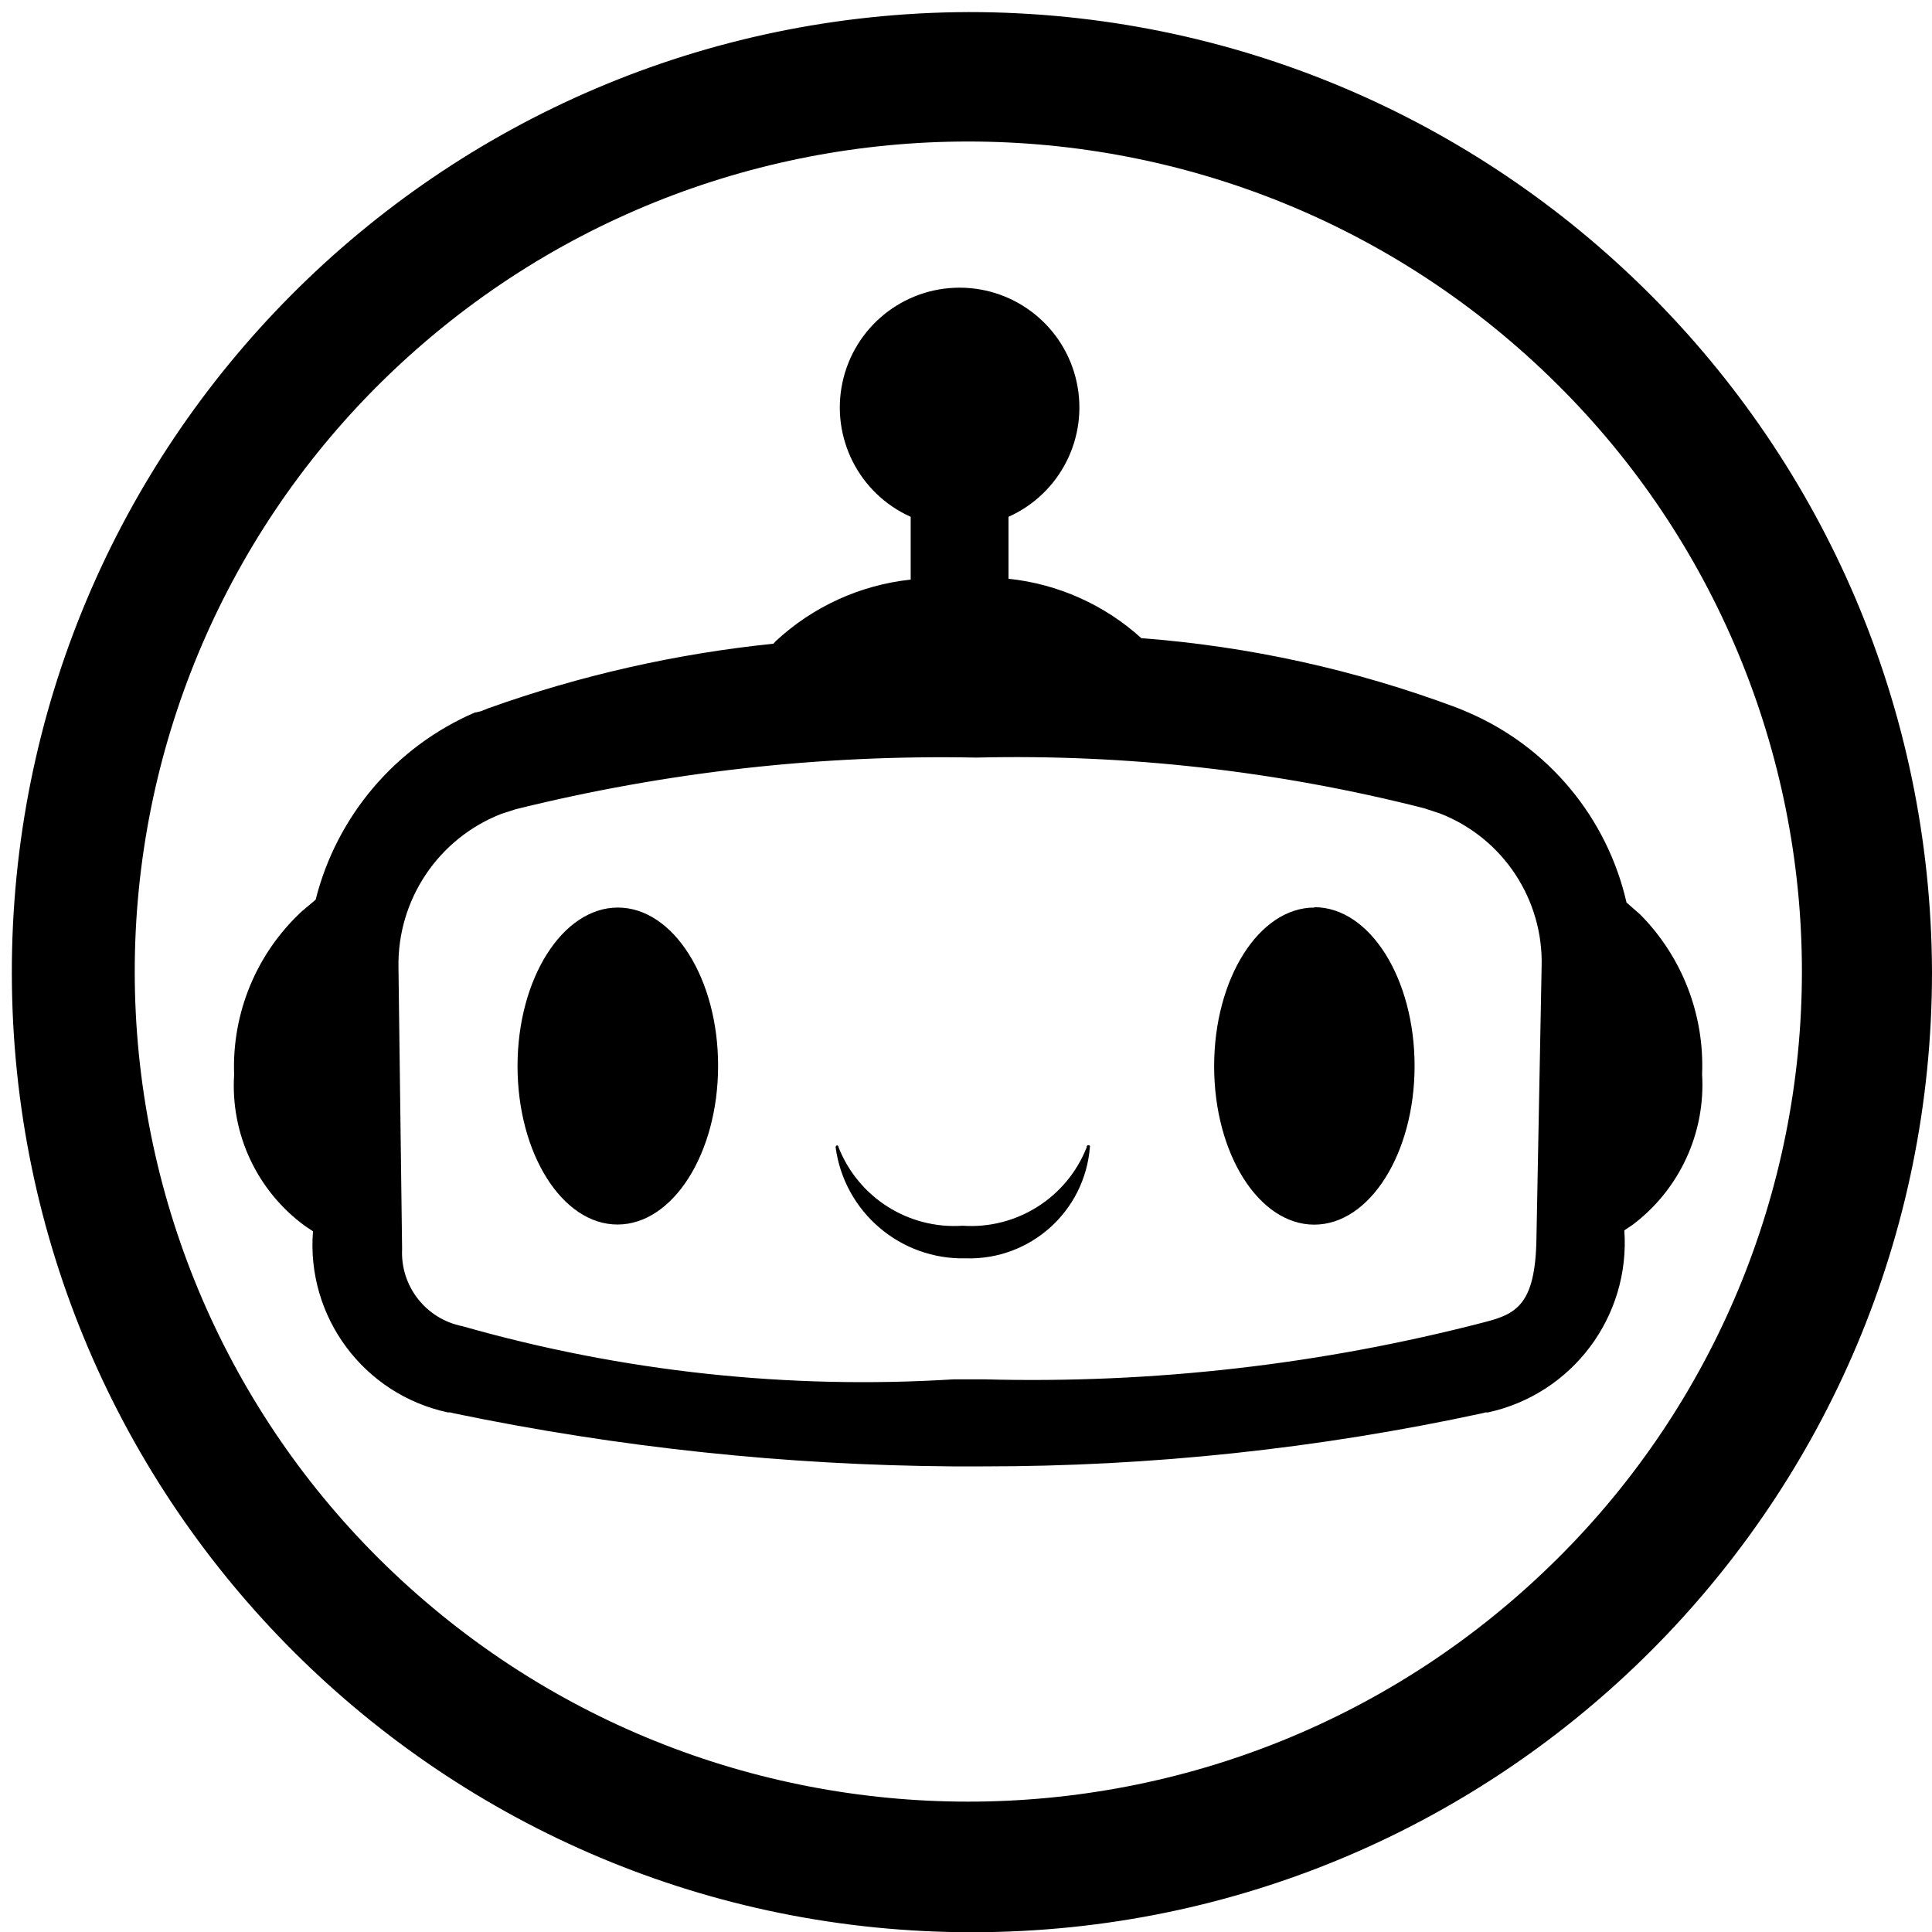
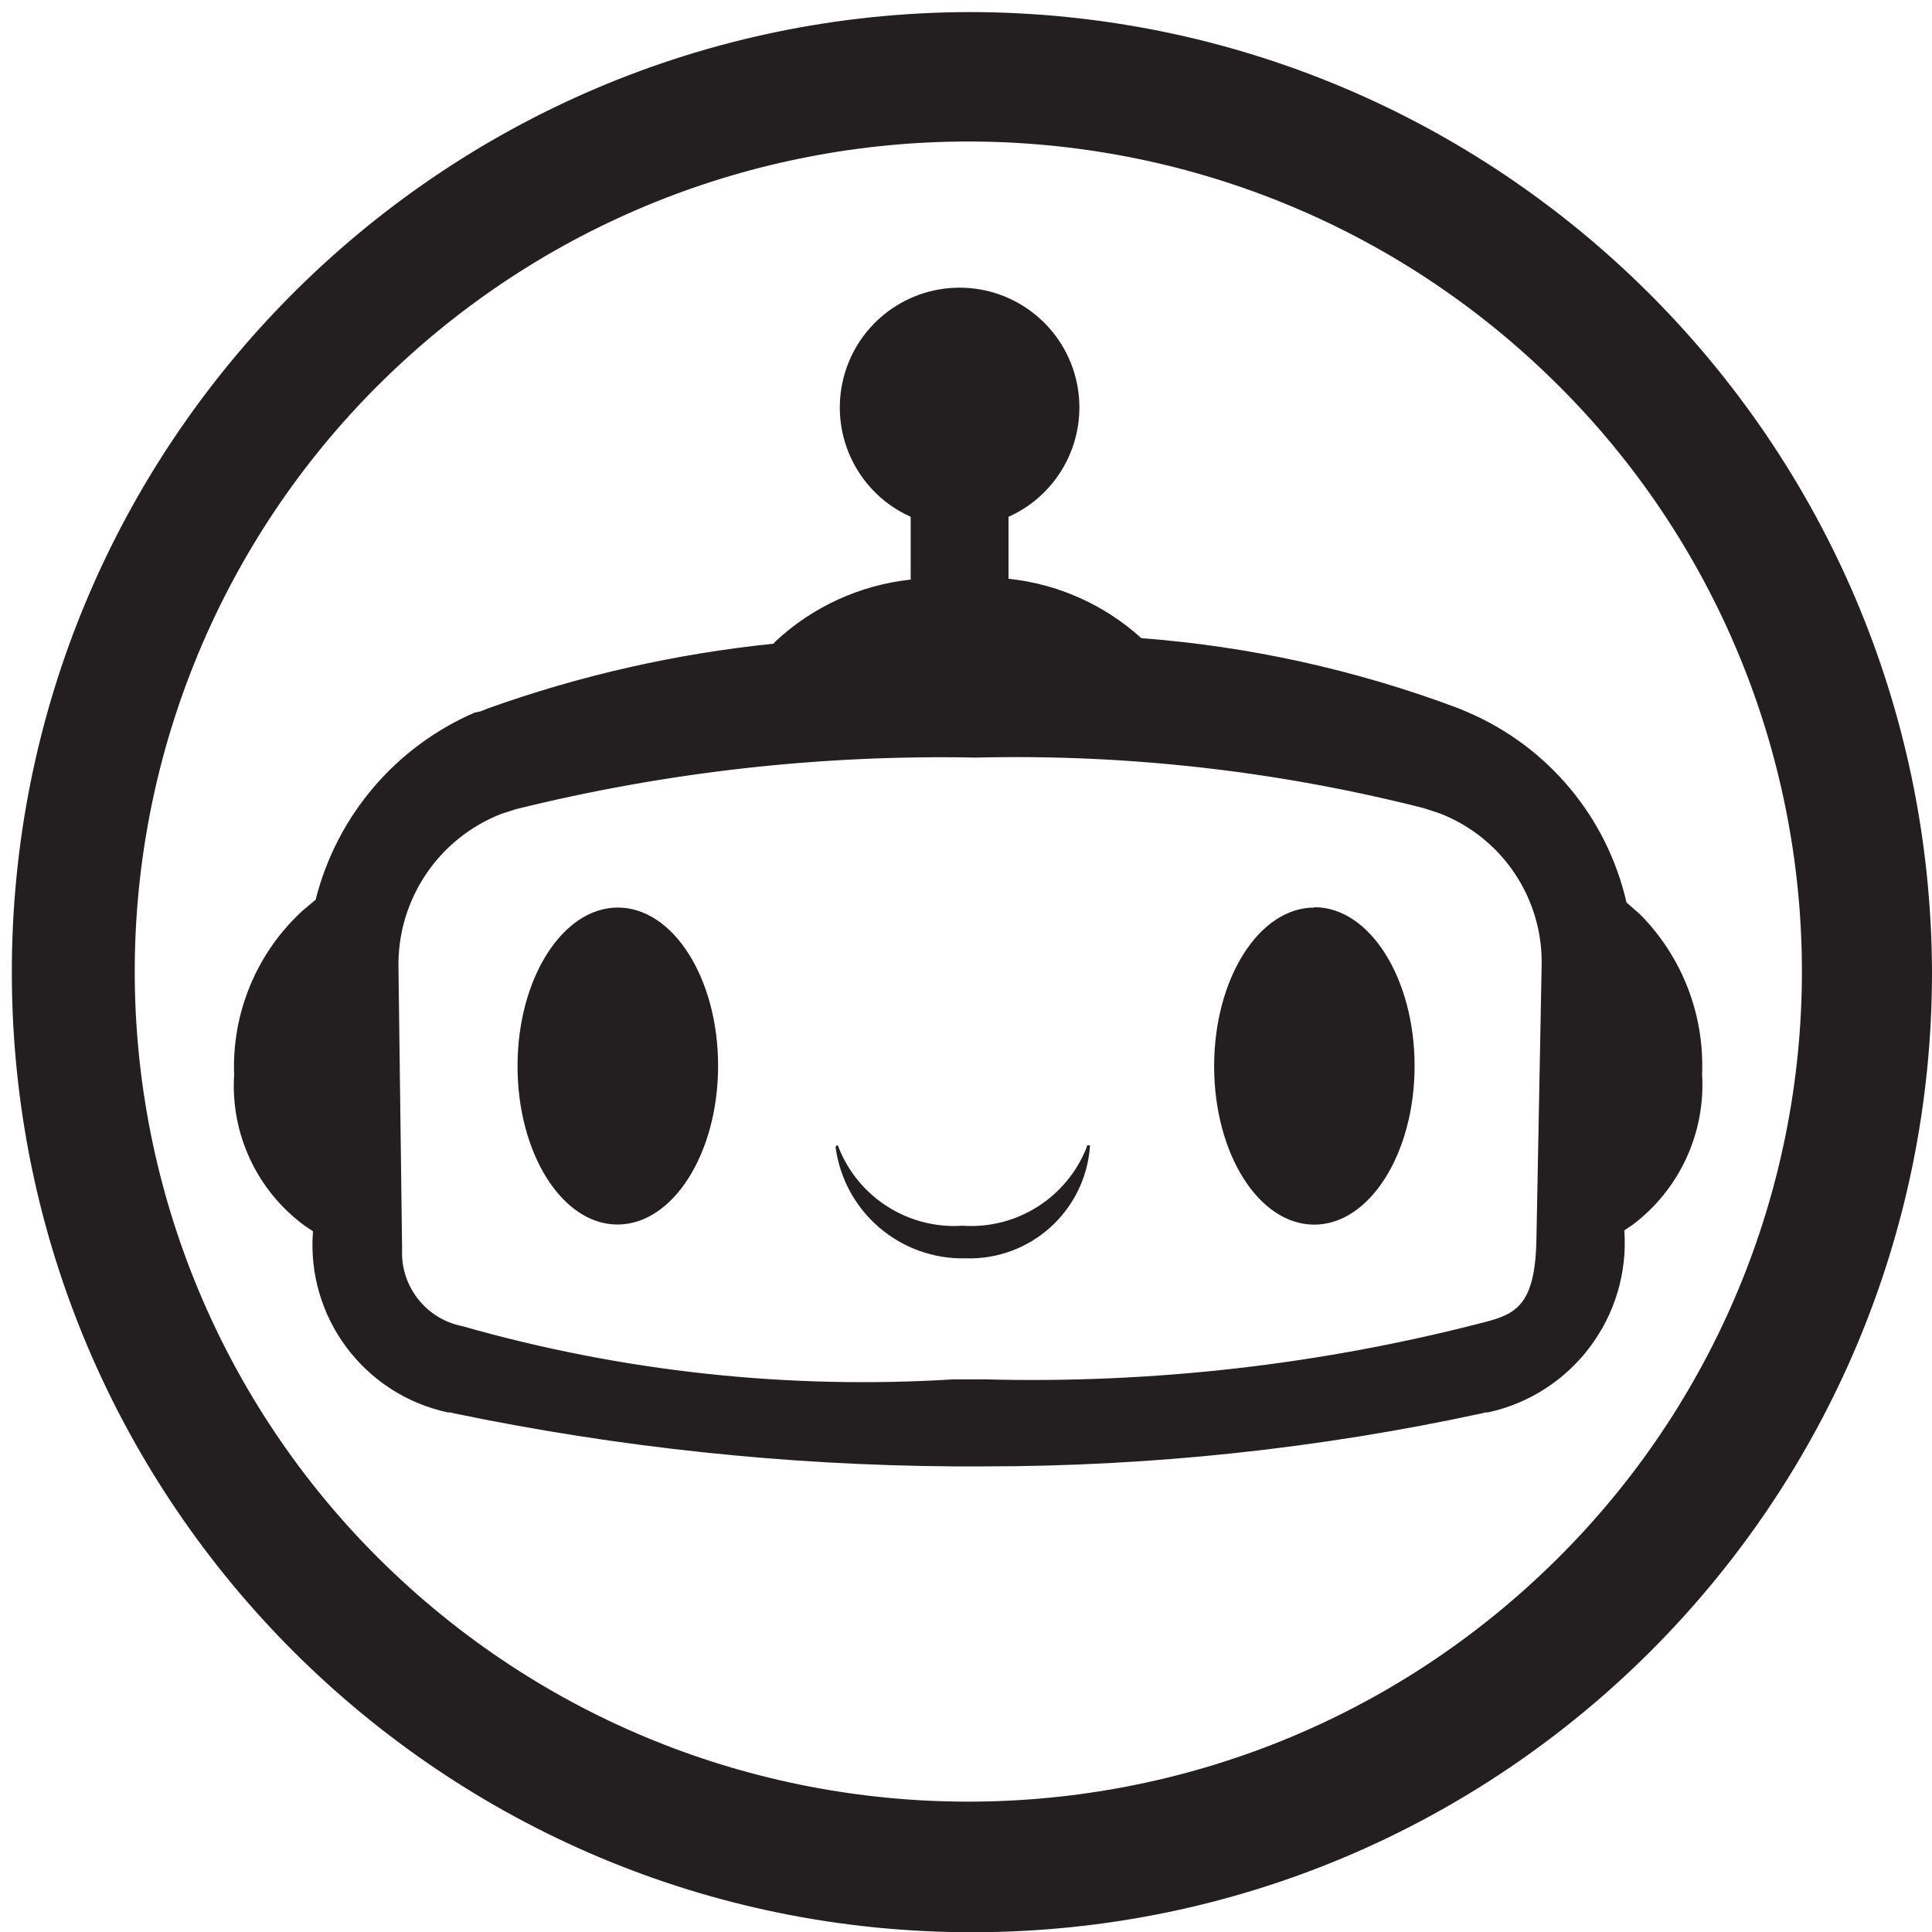
- <svg xmlns="http://www.w3.org/2000/svg" viewBox="0 0 16 16" class="symbol">
-   <path d="M13.584 7.574l-.114-.1A2.262 2.262 0 0 0 12.159 5.9l-.049-.021-.042-.017a9.508 9.508 0 0 0-2.616-.577 1.939 1.939 0 0 0-1.1-.492V4.28a.992.992 0 1 0-.81 0v.52a1.945 1.945 0 0 0-1.119.511l-.018.02a10.052 10.052 0 0 0-2.365.536l-.057.023-.042.01h-.007a2.3 2.3 0 0 0-1.32 1.551l-.114.096A1.754 1.754 0 0 0 1.939 8.9a1.438 1.438 0 0 0 .587 1.253l.066.044a1.419 1.419 0 0 0 1.117 1.5h.02l.032.008a21.086 21.086 0 0 0 4.134.439h.242a19.5 19.5 0 0 0 4.143-.441l.022-.006h.021a1.439 1.439 0 0 0 1.129-1.508l.069-.046a1.451 1.451 0 0 0 .575-1.247 1.777 1.777 0 0 0-.512-1.322zm-.86 2.692c-.01.538-.168.616-.427.683a14.892 14.892 0 0 1-4.149.474H7.9a12.1 12.1 0 0 1-4.07-.44.62.62 0 0 1-.5-.639L3.3 8.013a1.339 1.339 0 0 1 .852-1.273l.118-.038a14.649 14.649 0 0 1 3.815-.428 13.7 13.7 0 0 1 3.707.419l.134.044a1.322 1.322 0 0 1 .841 1.271zm-3.709-.782A.013.013 0 0 0 9 9.5a1.029 1.029 0 0 1-1.028.651A1.03 1.03 0 0 1 6.944 9.5s0-.014-.011-.014-.013.014-.013.014a1.062 1.062 0 0 0 1.08.921A1 1 0 0 0 9.026 9.5a.011.011 0 0 0-.011-.016zM8.021.1A7.951 7.951 0 1 0 16 8.045 7.977 7.977 0 0 0 8.021.1zM12.9 12.906a6.923 6.923 0 0 1-9.764 0 6.856 6.856 0 0 1 0-9.72 6.924 6.924 0 0 1 9.764 0 6.85 6.85 0 0 1 0 9.72zm-7.783-5.39c-.458 0-.831.588-.831 1.313s.371 1.313.829 1.312.831-.588.832-1.312-.371-1.313-.83-1.313zm5.768 0c-.458 0-.83.588-.83 1.314s.371 1.312.829 1.312.831-.589.831-1.314-.371-1.315-.83-1.315z" data-name="Layer 1" />
+ <svg xmlns="http://www.w3.org/2000/svg" viewBox="0 0 16 16">
+   <defs>
+     <style>.cls-1{fill:#231f20;}</style>
+   </defs>
+   <g id="Layer_1" data-name="Layer 1">
+     <path class="cls-1" d="M13.584,7.574l-.114-.1A2.262,2.262,0,0,0,12.159,5.9l-.049-.021-.042-.017a9.508,9.508,0,0,0-2.616-.577h0a1.939,1.939,0,0,0-1.1-.492V4.28a.992.992,0,1,0-.81,0V4.8a1.945,1.945,0,0,0-1.119.511l-.018.02a10.052,10.052,0,0,0-2.365.536l-.057.023L3.941,5.9l-.007,0a2.3,2.3,0,0,0-1.32,1.551L2.5,7.547A1.754,1.754,0,0,0,1.939,8.9a1.438,1.438,0,0,0,.587,1.253l.066.044a1.419,1.419,0,0,0,1.117,1.5l.02,0h0l.032.008a21.086,21.086,0,0,0,4.134.439h.242a19.5,19.5,0,0,0,4.143-.441l.022-.006h0l.021,0a1.439,1.439,0,0,0,1.129-1.508l.069-.046a1.451,1.451,0,0,0,.575-1.247A1.777,1.777,0,0,0,13.584,7.574Zm-.86,2.692c-.01.538-.168.616-.427.683a14.892,14.892,0,0,1-4.149.474H7.9a12.1,12.1,0,0,1-4.07-.44.62.62,0,0,1-.5-.639L3.3,8.013a1.339,1.339,0,0,1,.852-1.273s.085-.028.118-.038a14.649,14.649,0,0,1,3.815-.428,13.7,13.7,0,0,1,3.707.419l.134.044a1.322,1.322,0,0,1,.841,1.271ZM9.015,9.484A.013.013,0,0,0,9,9.5a1.029,1.029,0,0,1-1.028.651A1.03,1.03,0,0,1,6.944,9.5s0-.014-.011-.014S6.92,9.5,6.92,9.5A1.062,1.062,0,0,0,8,10.421,1,1,0,0,0,9.026,9.5h0A.011.011,0,0,0,9.015,9.484ZM8.021.1A7.951,7.951,0,1,0,16,8.045,7.977,7.977,0,0,0,8.021.1ZM12.9,12.906a6.923,6.923,0,0,1-9.764,0,6.856,6.856,0,0,1,0-9.72,6.924,6.924,0,0,1,9.764,0,6.85,6.85,0,0,1,0,9.72ZM5.117,7.516c-.458,0-.831.588-.831,1.313s.371,1.313.829,1.312.831-.588.832-1.312S5.576,7.516,5.117,7.516Zm5.768,0c-.458,0-.83.588-.83,1.314s.371,1.312.829,1.312.831-.589.831-1.314S11.344,7.513,10.885,7.513Z" />
+   </g>
</svg>
